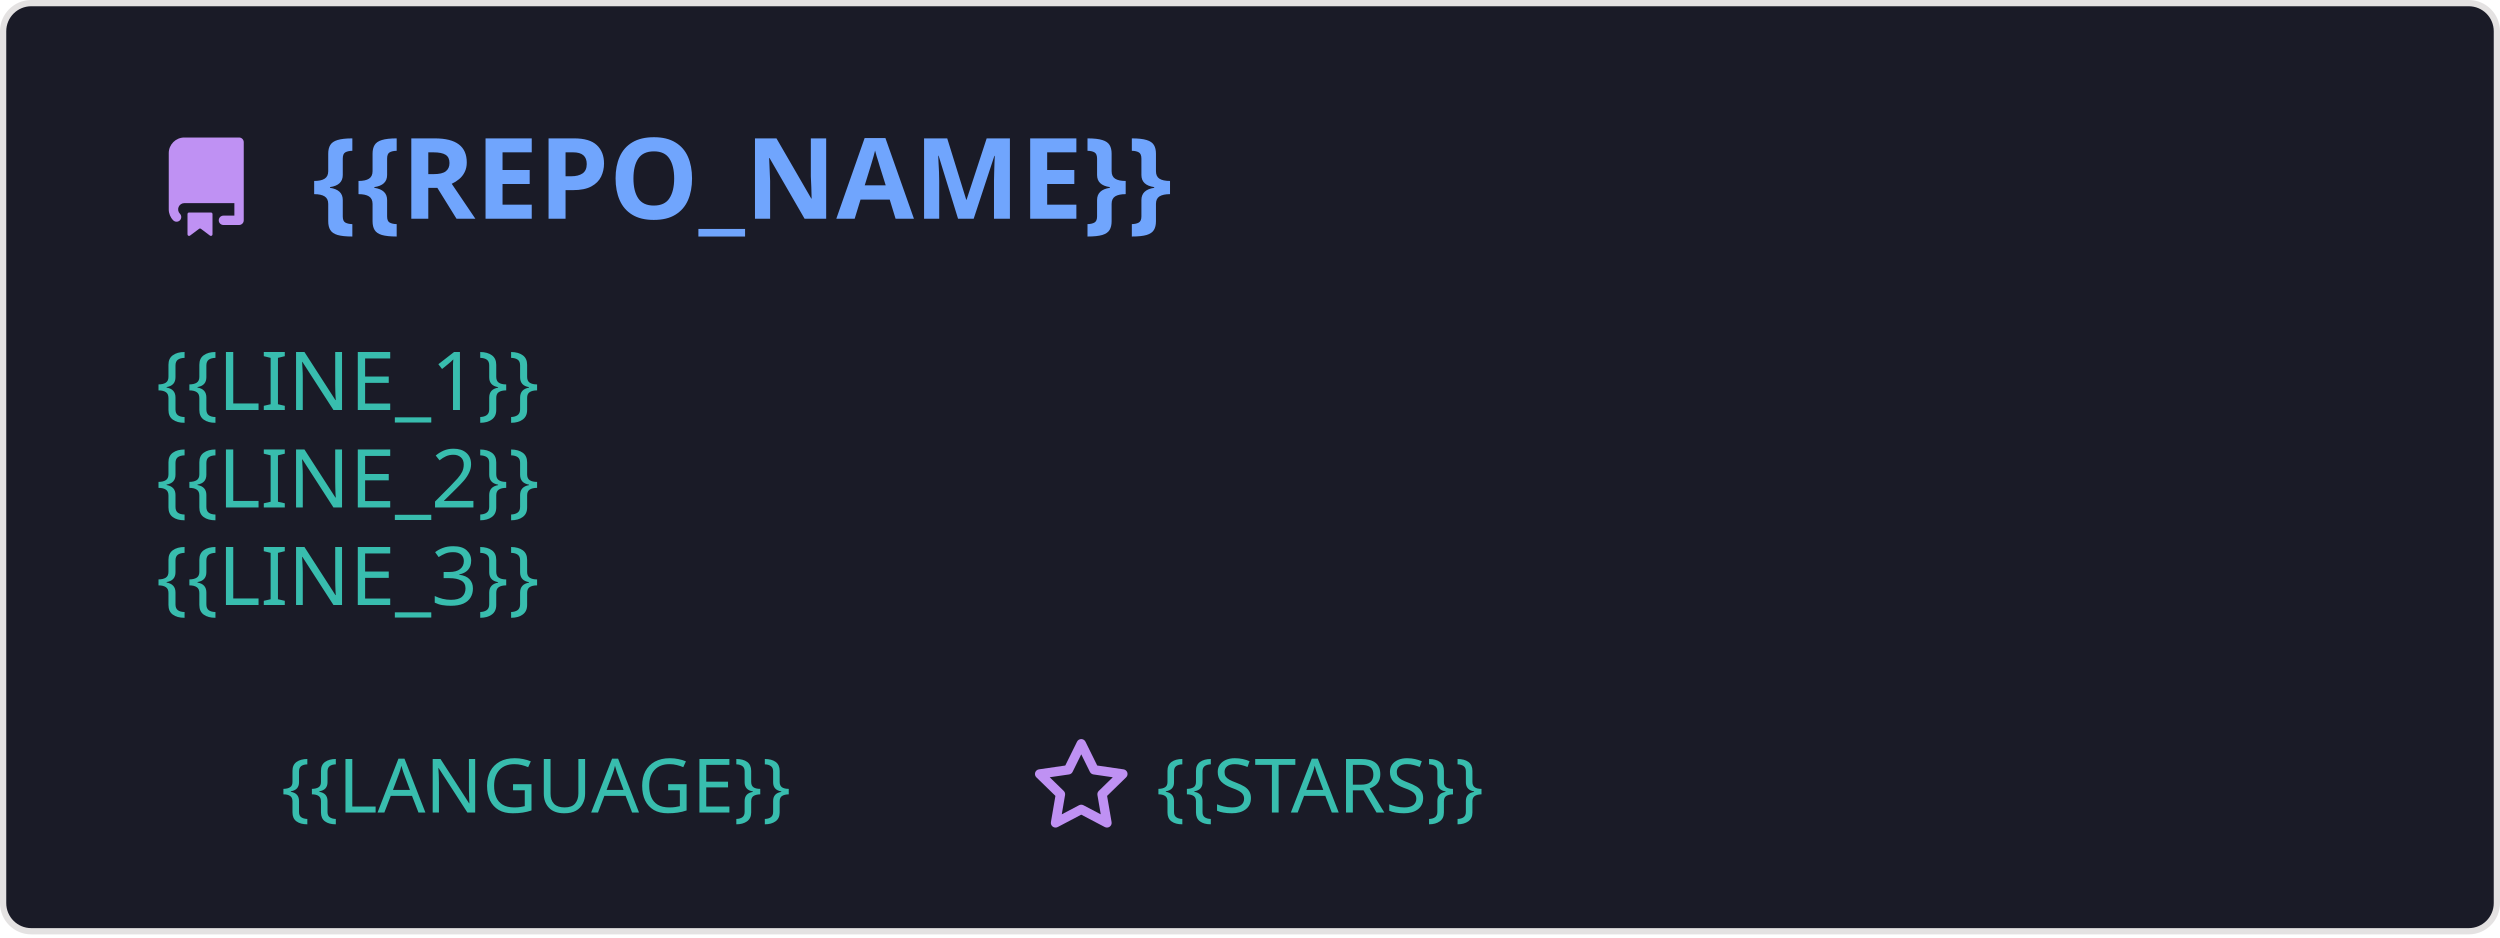
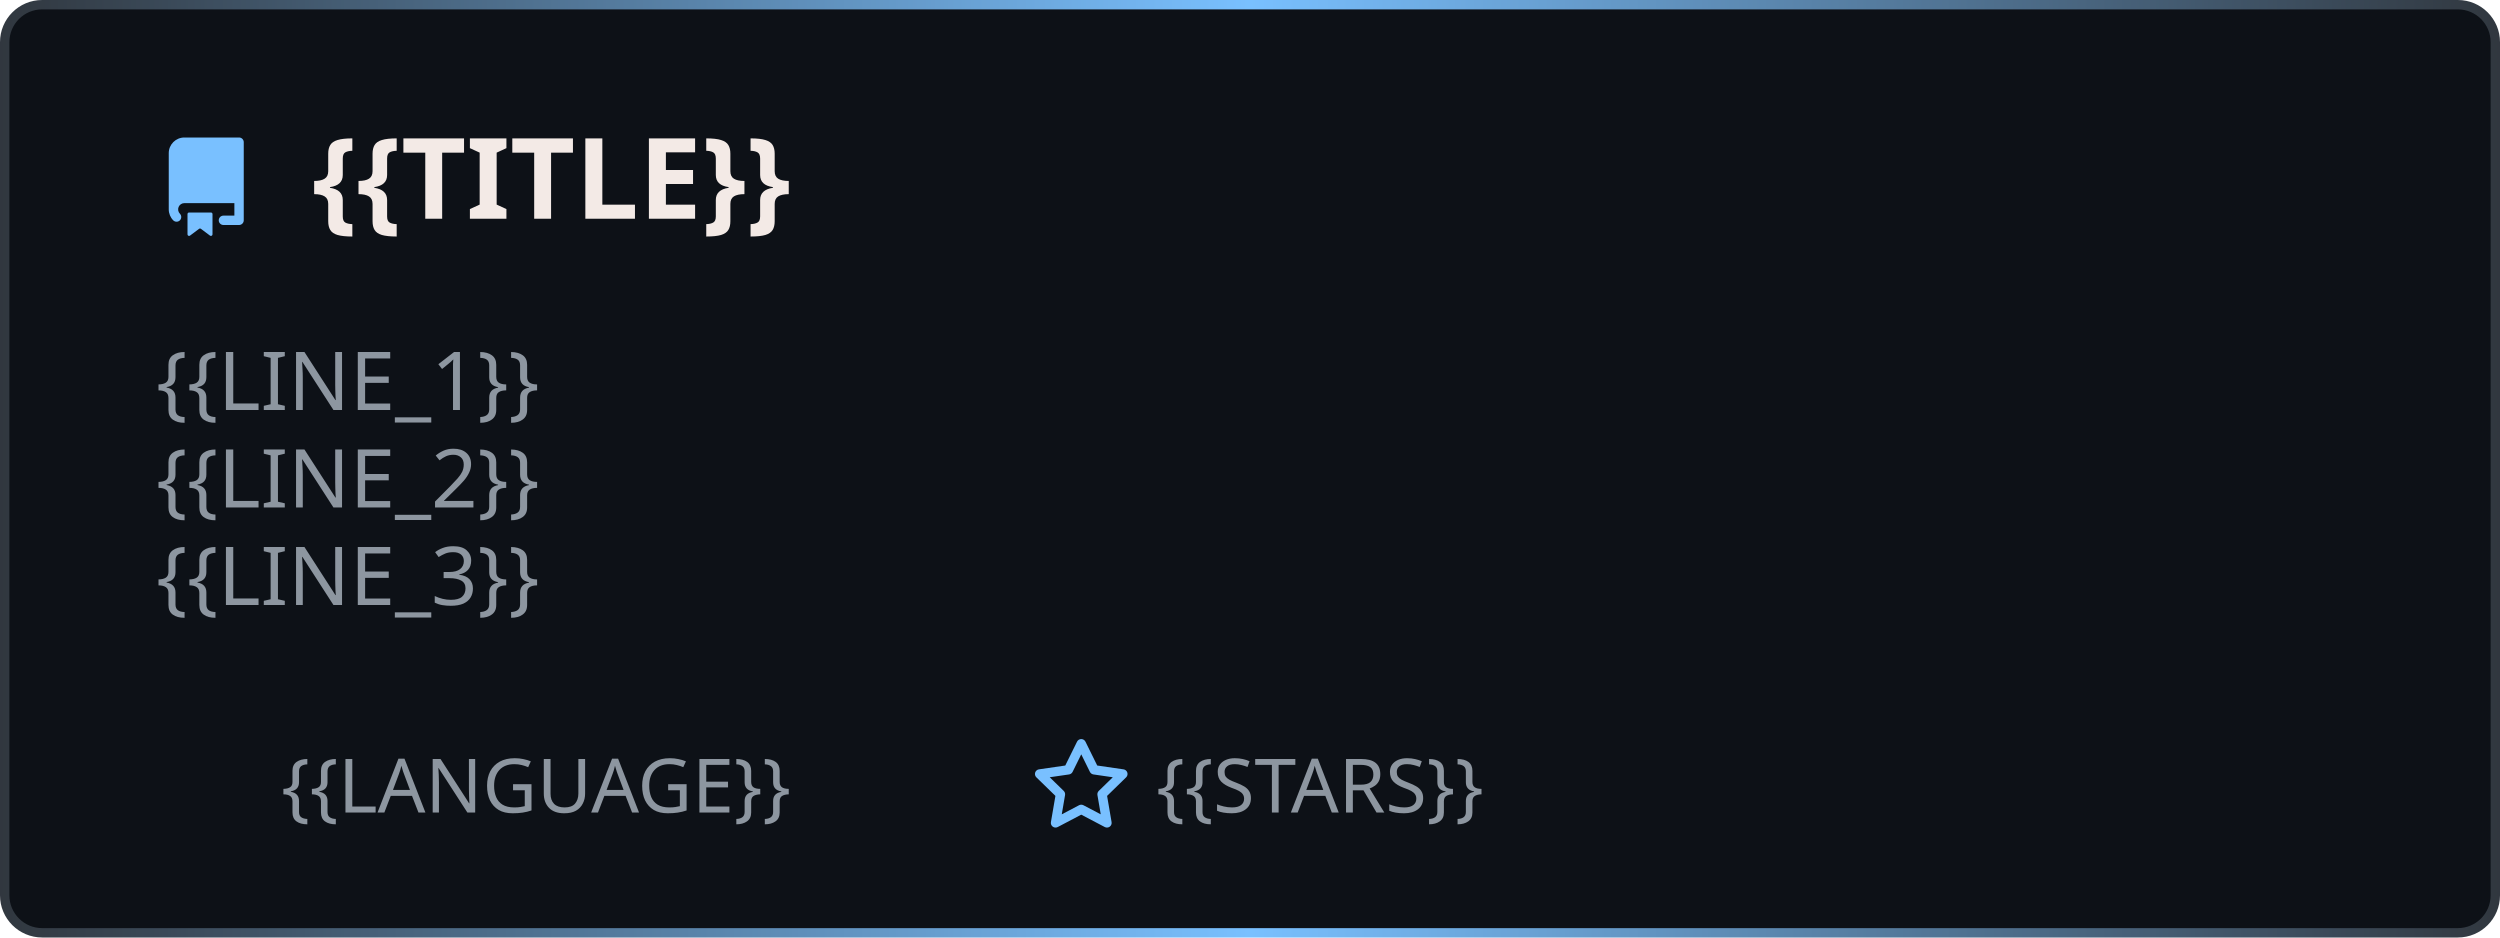
- <svg xmlns="http://www.w3.org/2000/svg" width="400" height="150" viewBox="0 0 400 150" fill="none" role="img">
+ <svg xmlns="http://www.w3.org/2000/svg" width="400" height="150" viewBox="0 0 400 150" fill="none" role="img" aria-label="{{TITLE}}">
  <style>
-     .header { font: 600 18px 'Segoe UI', Ubuntu, Sans-Serif; fill: #70a5fd; }
-     .description { font: 400 13px 'Segoe UI', Ubuntu, Sans-Serif; fill: #38bdae; }
-     .gray { font: 400 12px 'Segoe UI', Ubuntu, Sans-Serif; fill: #38bdae; }
-     .icon { fill: #bf91f3; }
+     .header { font: 700 18px 'Segoe UI', Ubuntu, sans-serif; fill: #f3eae6; }
+     .description { font: 400 13px 'Segoe UI', Ubuntu, sans-serif; fill: #8d96a0; }
+     .gray { font: 400 12px 'Segoe UI', Ubuntu, sans-serif; fill: #8d96a0; }
+     .icon { fill: #79c0ff; }
  </style>
-   <rect x="0.5" y="0.5" rx="4.5" width="399" height="99%" fill="#1a1b27" stroke="#e4e2e2" />
+   <defs>
+     <linearGradient id="f-borderGrad" x1="0" y1="0" x2="1" y2="0">
+       <stop offset="0" stop-color="#30363d" />
+       <stop offset="0.5" stop-color="#79c0ff" />
+       <stop offset="1" stop-color="#30363d" />
+       <animateTransform attributeName="gradientTransform" type="rotate" from="0 0.5 0.5" to="360 0.5 0.5" dur="10s" repeatCount="indefinite" />
+     </linearGradient>
+   </defs>
+   <rect x="0.75" y="0.75" rx="6" width="398.5" height="148.5" fill="#0d1117" stroke="url(#f-borderGrad)" stroke-width="1.5" />
  <g transform="translate(25, 35)">
    <path class="icon" d="M2 2.5A2.5 2.5 0 014.5 0h8.75a.75.75 0 01.75.75v12.5a.75.75 0 01-.75.75h-2.5a.75.75 0 110-1.5h1.75v-2h-8a1 1 0 00-.714 1.7.75.75 0 01-1.072 1.05A2.495 2.495 0 012 11.5v-9zm10.5-1V9h-8c-.356 0-.694.074-1 .208V2.5a1 1 0 011-1h8zM5 12.25v3.25a.25.25 0 00.4.2l1.45-1.087a.25.25 0 01.3 0L8.6 15.7a.25.25 0 00.4-.2v-3.25a.25.25 0 00-.25-.25h-3.5a.25.25 0 00-.25.25z" transform="translate(0, -13)" />
-     <text x="25" y="0" class="header">{{REPO_NAME}}</text>
+     <text x="25" y="0" class="header">{{TITLE}}</text>
  </g>
  <g transform="translate(0, 55)">
    <text class="description" x="25" y="-5">
      <tspan dy="1.2em" x="25">{{LINE_1}}</tspan>
      <tspan dy="1.2em" x="25">{{LINE_2}}</tspan>
      <tspan dy="1.2em" x="25">{{LINE_3}}</tspan>
    </text>
    <g transform="translate(30, 75)">
-       <circle cx="0" cy="-5" r="6" fill="{{LANG_COLOR}}" />
+       <circle cx="0" cy="-5" r="5.5" fill="{{LANG_COLOR}}" />
      <text class="gray" x="15">{{LANGUAGE}}</text>
      <path class="icon" d="M8 .25a.75.75 0 01.673.418l1.882 3.815 4.21.612a.75.75 0 01.416 1.279l-3.046 2.97.719 4.192a.75.75 0 01-1.088.791L8 12.347l-3.766 1.98a.75.75 0 01-1.088-.79l.72-4.194L.818 6.374a.75.75 0 01.416-1.28l4.21-.611L7.327.668A.75.75 0 018 .25zm0 2.445L6.615 5.5a.75.75 0 01-.564.41l-3.097.45 2.24 2.184a.75.75 0 01.216.664l-.528 3.084 2.769-1.456a.75.75 0 01.698 0l2.77 1.456-.53-3.084a.75.75 0 01.216-.664l2.24-2.183-3.096-.45a.75.75 0 01-.564-.41L8 2.694z" transform="translate(135, -12)" />
      <text class="gray" x="155">{{STARS}}</text>
    </g>
  </g>
</svg>
